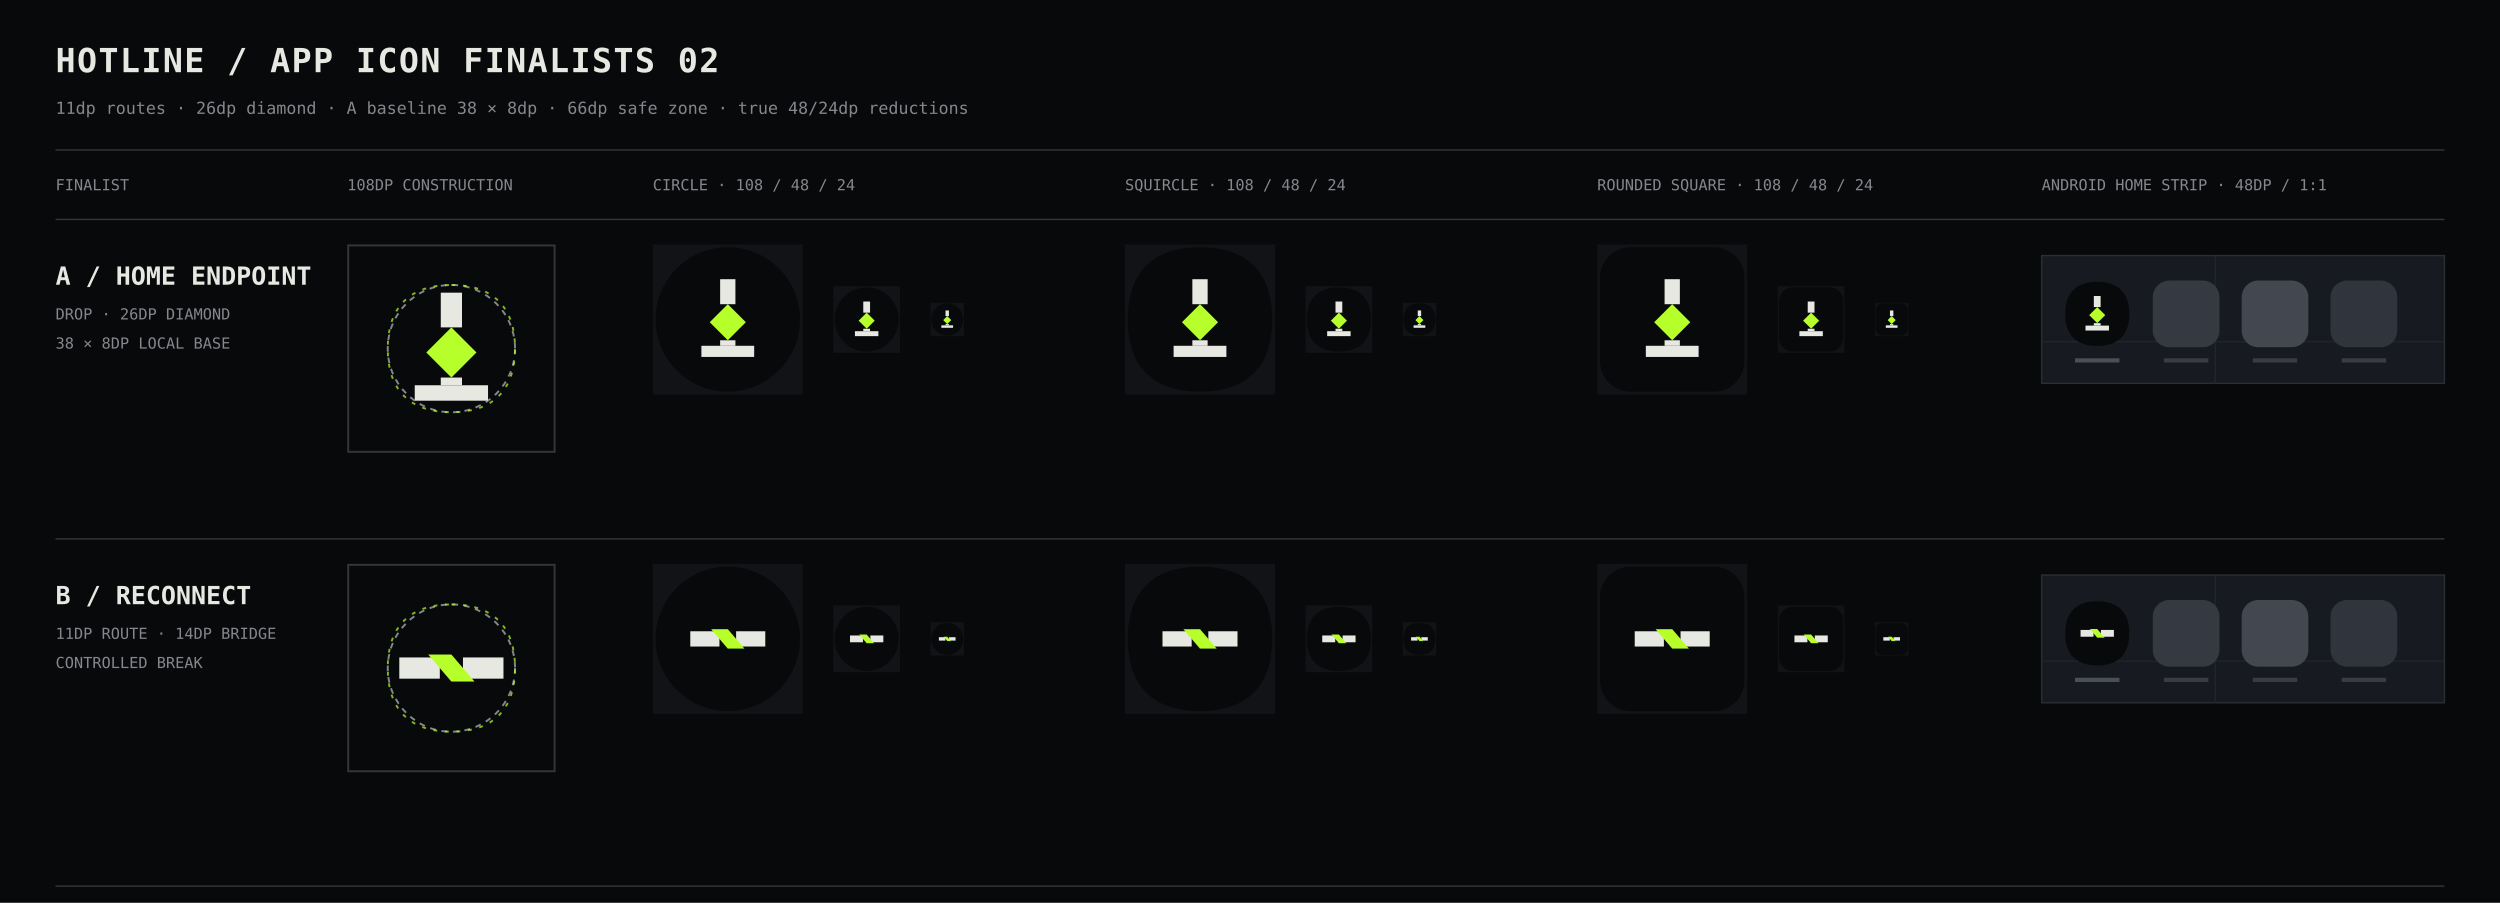
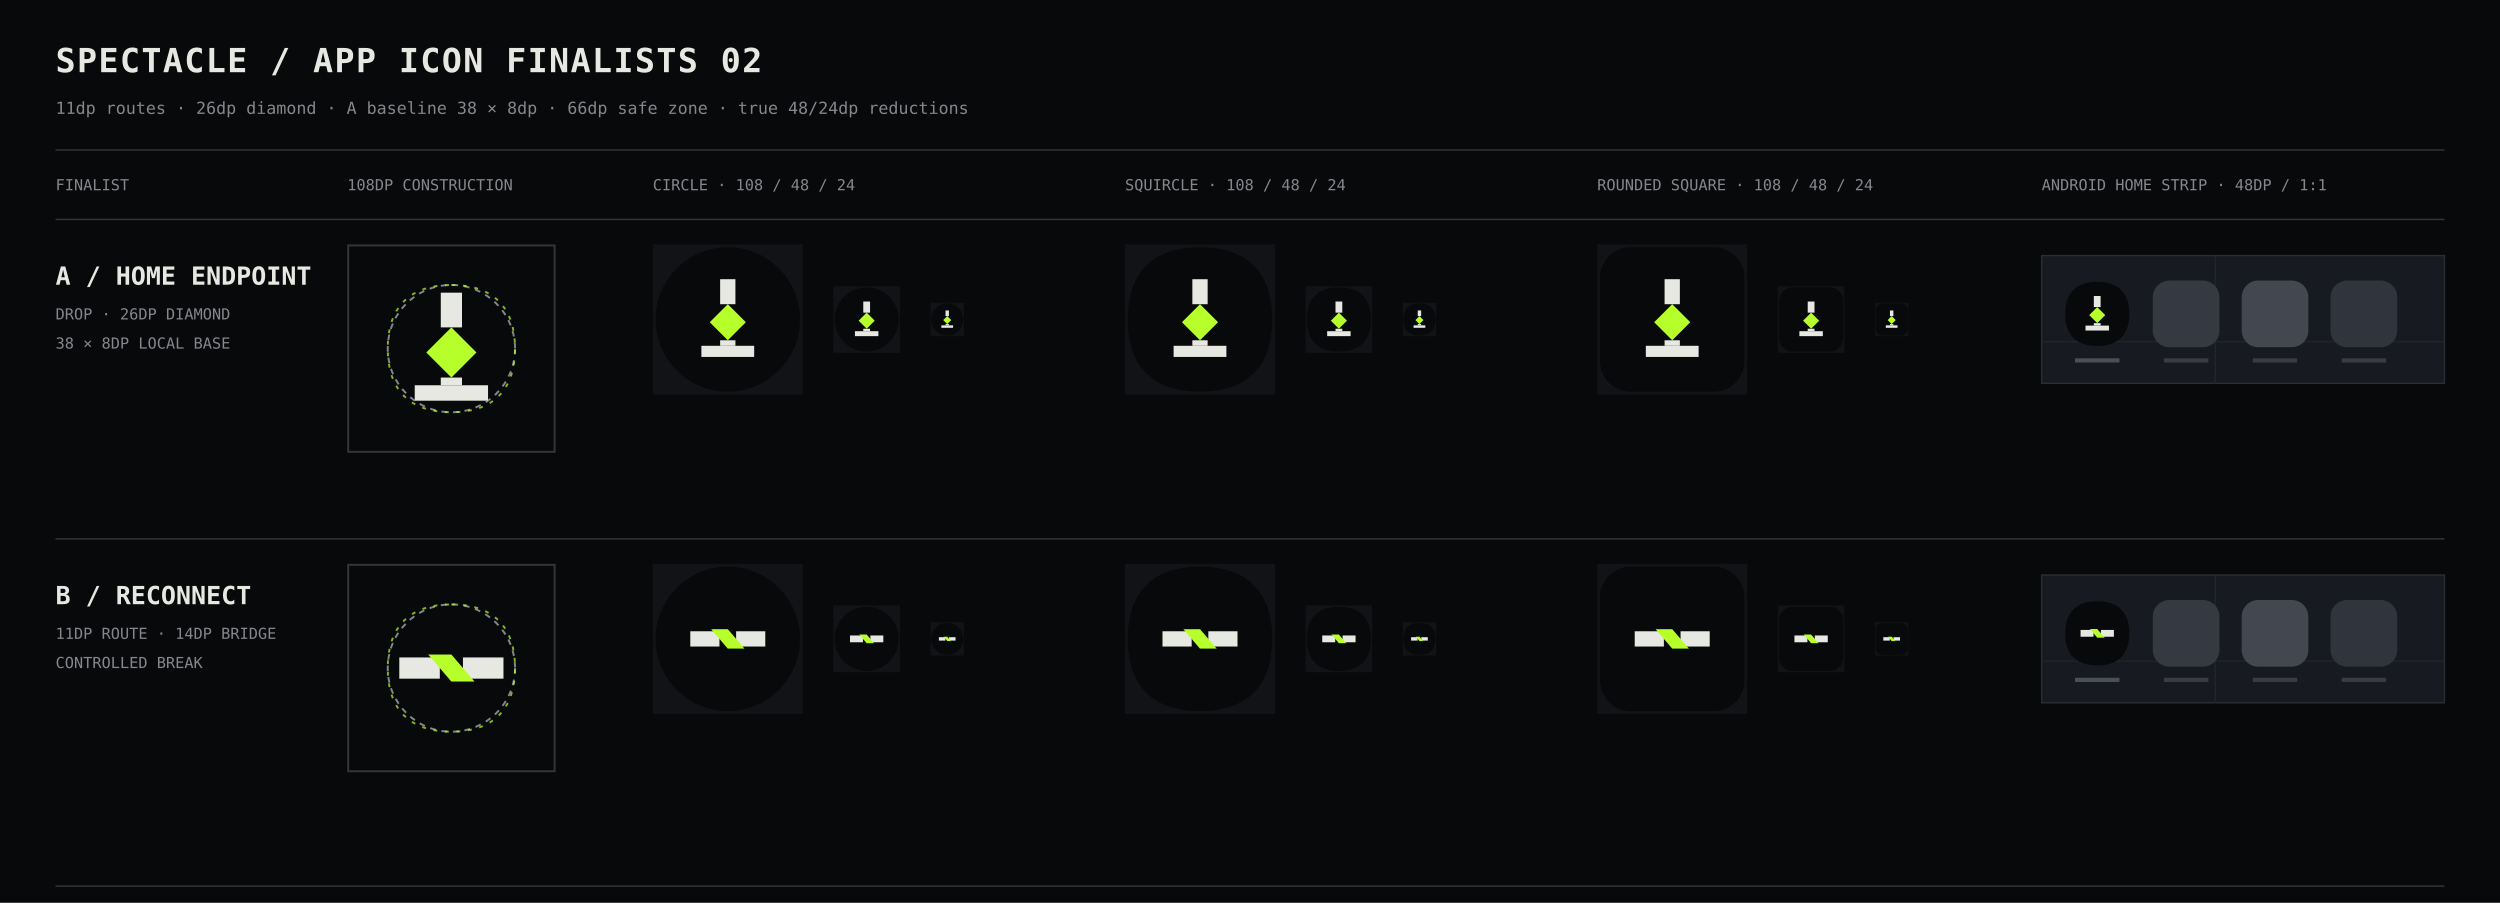
<svg xmlns="http://www.w3.org/2000/svg" width="1800" height="650" viewBox="0 0 1800 650">
  <defs>
    <style>
      .label { fill: #E8E8E3; font-family: "IBM Plex Mono", "JetBrains Mono", monospace; }
      .muted { fill: #85878C; font-family: "IBM Plex Mono", "JetBrains Mono", monospace; }
      .hairline { fill: none; stroke: #34363A; stroke-width: 1; }
      .safe-circle { fill: none; stroke: #85878C; stroke-width: 1; stroke-dasharray: 3 3; }
      .safe-squircle { fill: none; stroke: #B7FF2A; stroke-width: 1; stroke-dasharray: 2 4; opacity: 0.7; }
    </style>
    <clipPath id="clip-circle" clipPathUnits="userSpaceOnUse">
      <circle cx="54" cy="54" r="52" />
    </clipPath>
    <clipPath id="clip-squircle" clipPathUnits="userSpaceOnUse">
      <path d="M54 2C88 2 106 20 106 54C106 88 88 106 54 106C20 106 2 88 2 54C2 20 20 2 54 2Z" />
    </clipPath>
    <clipPath id="clip-rounded" clipPathUnits="userSpaceOnUse">
      <rect x="2" y="2" width="104" height="104" rx="22" />
    </clipPath>
    <symbol id="candidate-a" viewBox="0 0 108 108">
      <path d="M54 25V43M54 69V73" fill="none" stroke="#E8E8E3" stroke-width="11" stroke-linecap="butt" stroke-linejoin="miter" />
      <path d="M54 43L67 56L54 69L41 56Z" fill="#B7FF2A" />
      <rect x="35" y="73" width="38" height="8" fill="#E8E8E3" />
    </symbol>
    <symbol id="candidate-b" viewBox="0 0 108 108">
      <path d="M27 54H48M60 54H81" fill="none" stroke="#E8E8E3" stroke-width="11" stroke-linecap="butt" stroke-linejoin="miter" />
      <path d="M42 47H54L66 61H54Z" fill="#B7FF2A" />
    </symbol>
    <symbol id="guide" viewBox="0 0 108 108">
      <rect x="0.5" y="0.5" width="107" height="107" fill="#08090B" stroke="#34363A" />
      <circle cx="54" cy="54" r="33" class="safe-circle" />
      <path d="M54 21C75.5 21 87 32.5 87 54C87 75.5 75.5 87 54 87C32.5 87 21 75.5 21 54C21 32.5 32.5 21 54 21Z" class="safe-squircle" />
    </symbol>
    <symbol id="a-circle-icon" viewBox="0 0 108 108">
      <g clip-path="url(#clip-circle)">
        <circle cx="54" cy="54" r="52" fill="#08090B" />
        <use href="#candidate-a" />
      </g>
    </symbol>
    <symbol id="a-squircle-icon" viewBox="0 0 108 108">
      <g clip-path="url(#clip-squircle)">
        <path d="M54 2C88 2 106 20 106 54C106 88 88 106 54 106C20 106 2 88 2 54C2 20 20 2 54 2Z" fill="#08090B" />
        <use href="#candidate-a" />
      </g>
    </symbol>
    <symbol id="a-rounded-icon" viewBox="0 0 108 108">
      <g clip-path="url(#clip-rounded)">
        <rect x="2" y="2" width="104" height="104" rx="22" fill="#08090B" />
        <use href="#candidate-a" />
      </g>
    </symbol>
    <symbol id="b-circle-icon" viewBox="0 0 108 108">
      <g clip-path="url(#clip-circle)">
        <circle cx="54" cy="54" r="52" fill="#08090B" />
        <use href="#candidate-b" />
      </g>
    </symbol>
    <symbol id="b-squircle-icon" viewBox="0 0 108 108">
      <g clip-path="url(#clip-squircle)">
        <path d="M54 2C88 2 106 20 106 54C106 88 88 106 54 106C20 106 2 88 2 54C2 20 20 2 54 2Z" fill="#08090B" />
        <use href="#candidate-b" />
      </g>
    </symbol>
    <symbol id="b-rounded-icon" viewBox="0 0 108 108">
      <g clip-path="url(#clip-rounded)">
        <rect x="2" y="2" width="104" height="104" rx="22" fill="#08090B" />
        <use href="#candidate-b" />
      </g>
    </symbol>
    <symbol id="a-circle" viewBox="0 0 108 108">
      <rect width="108" height="108" fill="#111317" />
      <use href="#a-circle-icon" />
    </symbol>
    <symbol id="a-squircle" viewBox="0 0 108 108">
      <rect width="108" height="108" fill="#111317" />
      <use href="#a-squircle-icon" />
    </symbol>
    <symbol id="a-rounded" viewBox="0 0 108 108">
      <rect width="108" height="108" fill="#111317" />
      <use href="#a-rounded-icon" />
    </symbol>
    <symbol id="b-circle" viewBox="0 0 108 108">
      <rect width="108" height="108" fill="#111317" />
      <use href="#b-circle-icon" />
    </symbol>
    <symbol id="b-squircle" viewBox="0 0 108 108">
      <rect width="108" height="108" fill="#111317" />
      <use href="#b-squircle-icon" />
    </symbol>
    <symbol id="b-rounded" viewBox="0 0 108 108">
      <rect width="108" height="108" fill="#111317" />
      <use href="#b-rounded-icon" />
    </symbol>
  </defs>
  <rect width="1800" height="650" fill="#08090B" />
-   <text x="40" y="52" class="label" font-size="24" font-weight="700" letter-spacing="1">HOTLINE / APP ICON FINALISTS 02</text>
+   <text x="40" y="52" class="label" font-size="24" font-weight="700" letter-spacing="1">SPECTACLE / APP ICON FINALISTS 02</text>
  <text x="40" y="82" class="muted" font-size="12">11dp routes · 26dp diamond · A baseline 38 × 8dp · 66dp safe zone · true 48/24dp reductions</text>
  <line x1="40" y1="108" x2="1760" y2="108" class="hairline" />
  <text x="40" y="137" class="muted" font-size="11">FINALIST</text>
  <text x="250" y="137" class="muted" font-size="11">108DP CONSTRUCTION</text>
  <text x="470" y="137" class="muted" font-size="11">CIRCLE · 108 / 48 / 24</text>
  <text x="810" y="137" class="muted" font-size="11">SQUIRCLE · 108 / 48 / 24</text>
  <text x="1150" y="137" class="muted" font-size="11">ROUNDED SQUARE · 108 / 48 / 24</text>
  <text x="1470" y="137" class="muted" font-size="11">ANDROID HOME STRIP · 48DP / 1:1</text>
  <g id="row-a">
    <line x1="40" y1="158" x2="1760" y2="158" class="hairline" />
    <text x="40" y="205" class="label" font-size="18" font-weight="700">A / HOME ENDPOINT</text>
    <text x="40" y="230" class="muted" font-size="11">DROP · 26DP DIAMOND</text>
    <text x="40" y="251" class="muted" font-size="11">38 × 8DP LOCAL BASE</text>
    <svg x="250" y="176" width="150" height="150" viewBox="0 0 108 108">
      <use href="#guide" />
      <use href="#candidate-a" />
    </svg>
    <use href="#a-circle" x="470" y="176" width="108" height="108" />
    <use href="#a-circle" x="600" y="206" width="48" height="48" />
    <use href="#a-circle" x="670" y="218" width="24" height="24" />
    <use href="#a-squircle" x="810" y="176" width="108" height="108" />
    <use href="#a-squircle" x="940" y="206" width="48" height="48" />
    <use href="#a-squircle" x="1010" y="218" width="24" height="24" />
    <use href="#a-rounded" x="1150" y="176" width="108" height="108" />
    <use href="#a-rounded" x="1280" y="206" width="48" height="48" />
    <use href="#a-rounded" x="1350" y="218" width="24" height="24" />
    <rect x="1470" y="184" width="290" height="92" fill="#171A20" stroke="#2A2E35" />
    <path d="M1470 246H1760M1595 184V276" fill="none" stroke="#20242B" stroke-width="1" />
    <use href="#a-squircle-icon" x="1486" y="202" width="48" height="48" />
    <rect x="1550" y="202" width="48" height="48" rx="12" fill="#353A42" />
    <rect x="1614" y="202" width="48" height="48" rx="12" fill="#424750" />
    <rect x="1678" y="202" width="48" height="48" rx="12" fill="#30353D" />
    <rect x="1494" y="258" width="32" height="3" fill="#777C85" opacity="0.55" />
    <rect x="1558" y="258" width="32" height="3" fill="#777C85" opacity="0.35" />
    <rect x="1622" y="258" width="32" height="3" fill="#777C85" opacity="0.35" />
    <rect x="1686" y="258" width="32" height="3" fill="#777C85" opacity="0.35" />
  </g>
  <g id="row-b" transform="translate(0 230)">
    <line x1="40" y1="158" x2="1760" y2="158" class="hairline" />
    <text x="40" y="205" class="label" font-size="18" font-weight="700">B / RECONNECT</text>
    <text x="40" y="230" class="muted" font-size="11">11DP ROUTE · 14DP BRIDGE</text>
    <text x="40" y="251" class="muted" font-size="11">CONTROLLED BREAK</text>
    <svg x="250" y="176" width="150" height="150" viewBox="0 0 108 108">
      <use href="#guide" />
      <use href="#candidate-b" />
    </svg>
    <use href="#b-circle" x="470" y="176" width="108" height="108" />
    <use href="#b-circle" x="600" y="206" width="48" height="48" />
    <use href="#b-circle" x="670" y="218" width="24" height="24" />
    <use href="#b-squircle" x="810" y="176" width="108" height="108" />
    <use href="#b-squircle" x="940" y="206" width="48" height="48" />
    <use href="#b-squircle" x="1010" y="218" width="24" height="24" />
    <use href="#b-rounded" x="1150" y="176" width="108" height="108" />
    <use href="#b-rounded" x="1280" y="206" width="48" height="48" />
    <use href="#b-rounded" x="1350" y="218" width="24" height="24" />
    <rect x="1470" y="184" width="290" height="92" fill="#171A20" stroke="#2A2E35" />
    <path d="M1470 246H1760M1595 184V276" fill="none" stroke="#20242B" stroke-width="1" />
    <use href="#b-squircle-icon" x="1486" y="202" width="48" height="48" />
    <rect x="1550" y="202" width="48" height="48" rx="12" fill="#353A42" />
    <rect x="1614" y="202" width="48" height="48" rx="12" fill="#424750" />
    <rect x="1678" y="202" width="48" height="48" rx="12" fill="#30353D" />
    <rect x="1494" y="258" width="32" height="3" fill="#777C85" opacity="0.55" />
    <rect x="1558" y="258" width="32" height="3" fill="#777C85" opacity="0.35" />
    <rect x="1622" y="258" width="32" height="3" fill="#777C85" opacity="0.35" />
    <rect x="1686" y="258" width="32" height="3" fill="#777C85" opacity="0.35" />
  </g>
  <line x1="40" y1="638" x2="1760" y2="638" class="hairline" />
</svg>
